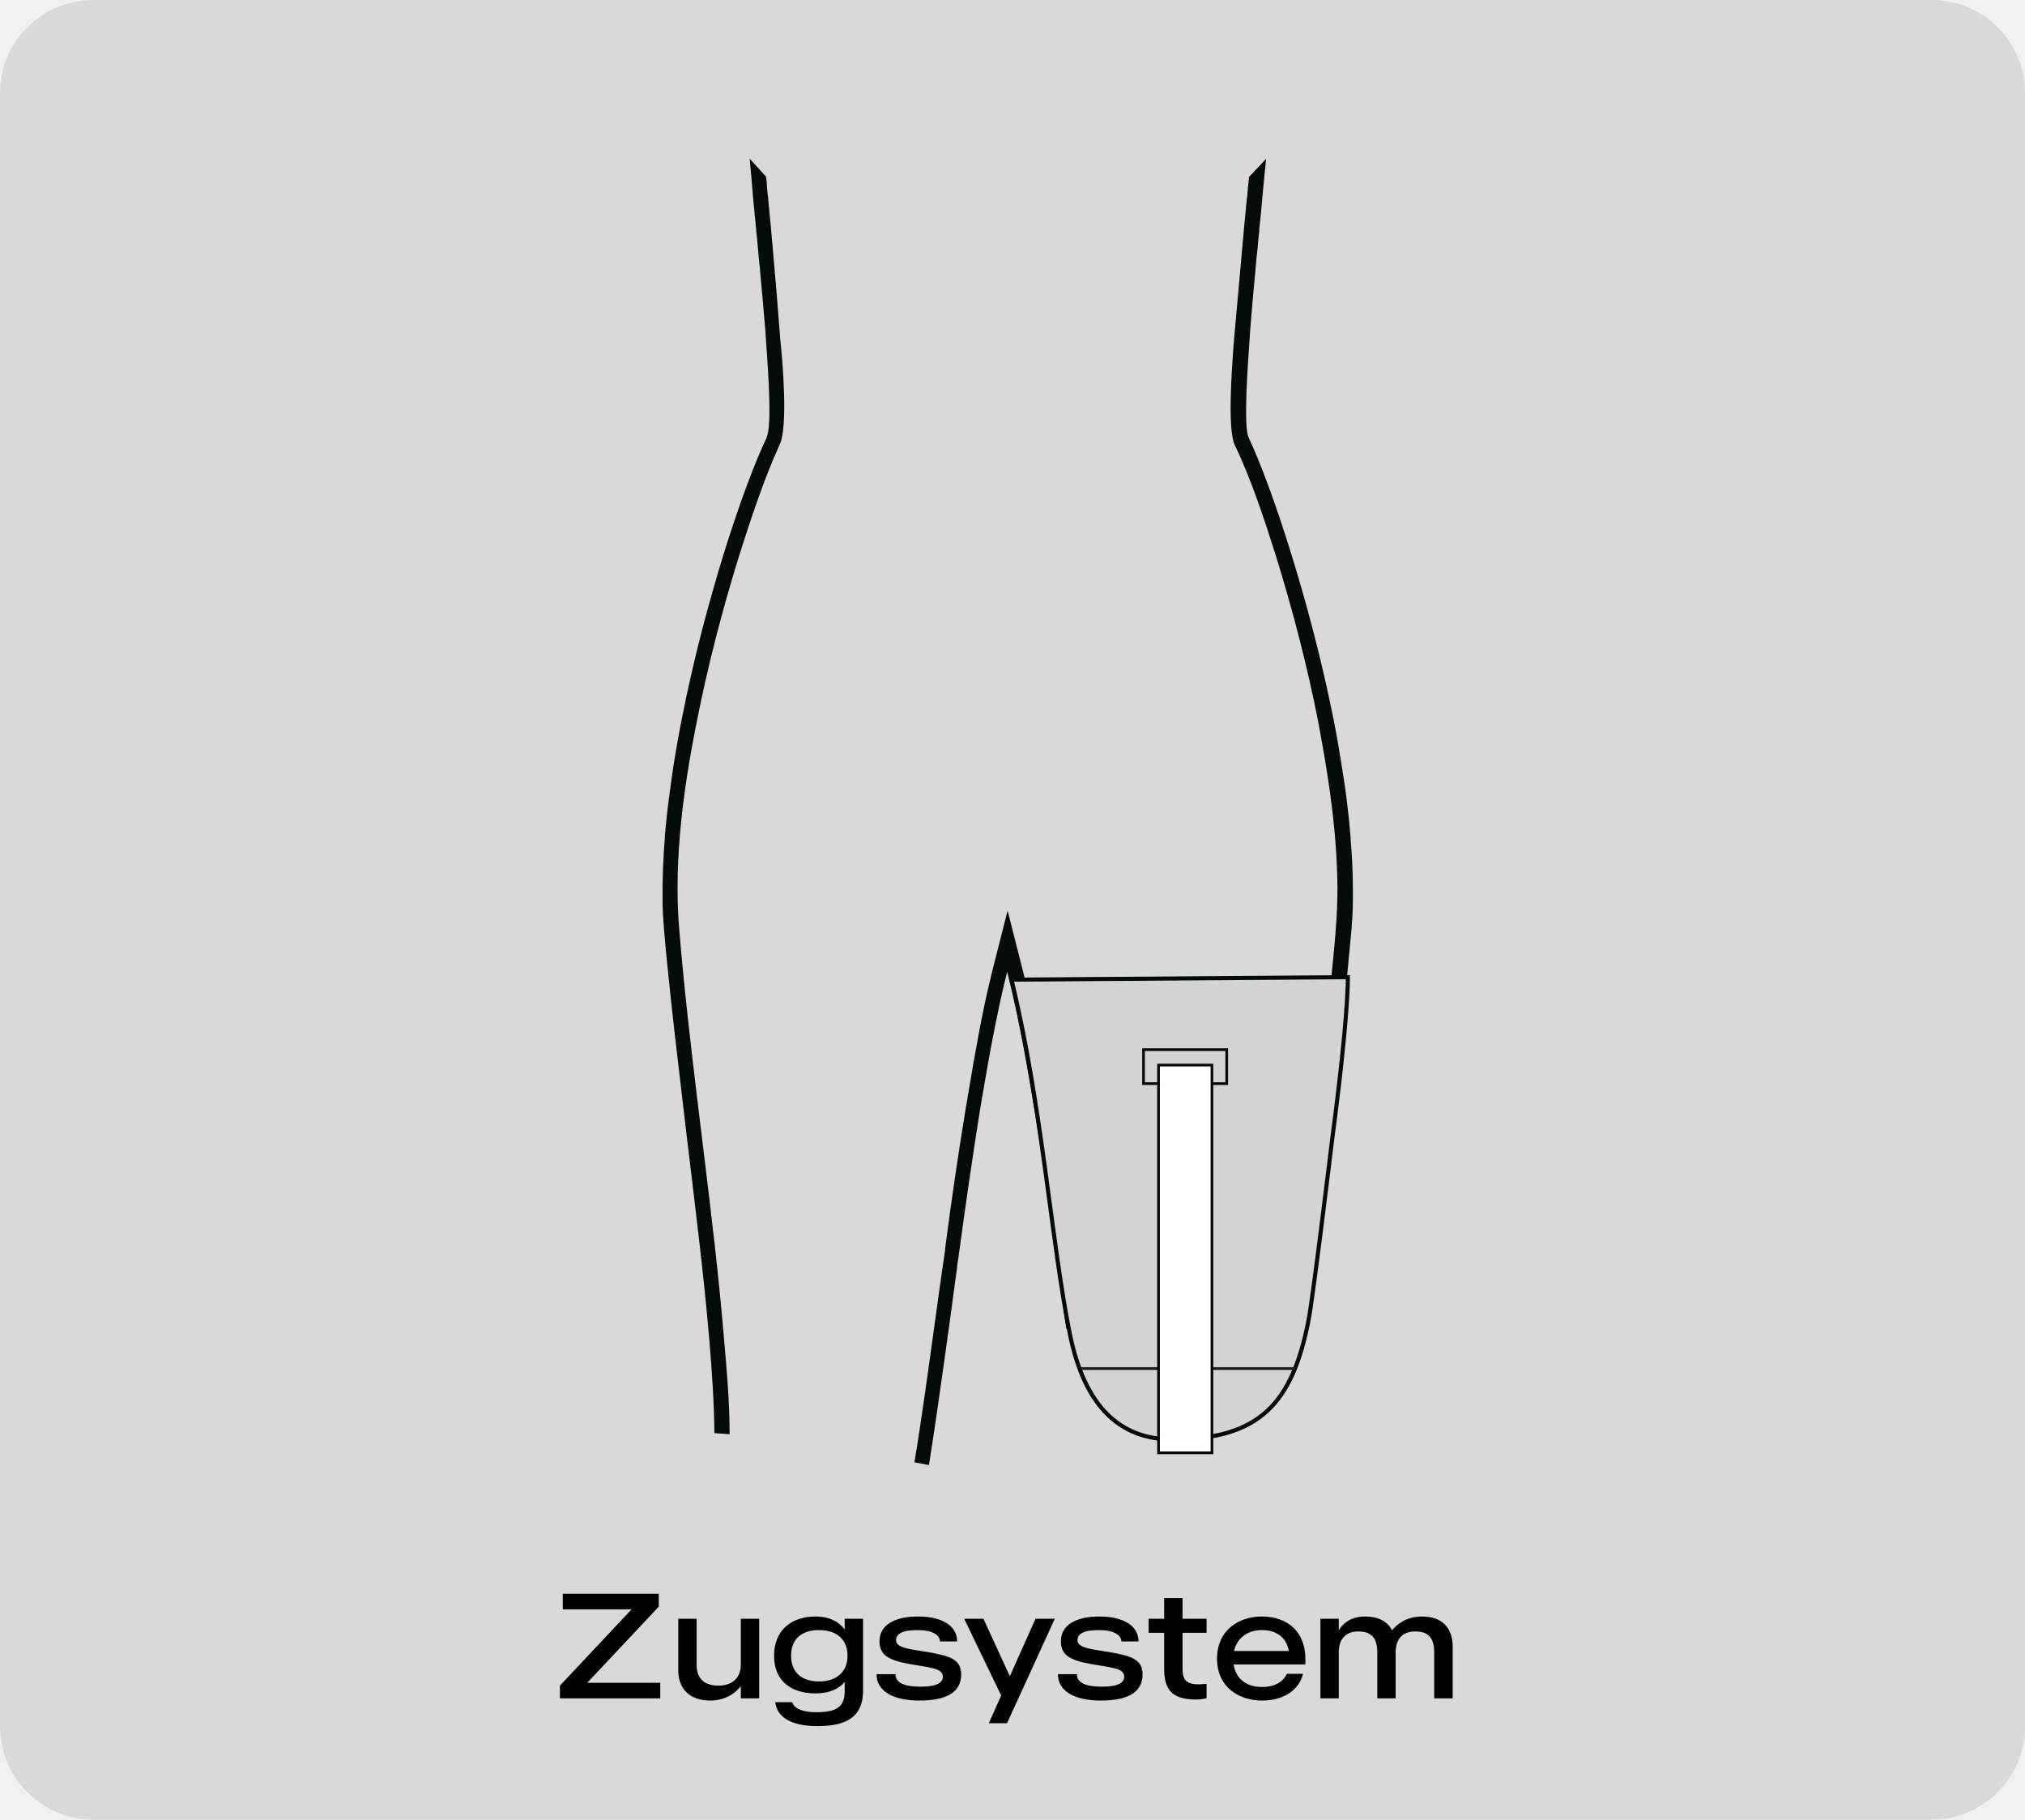
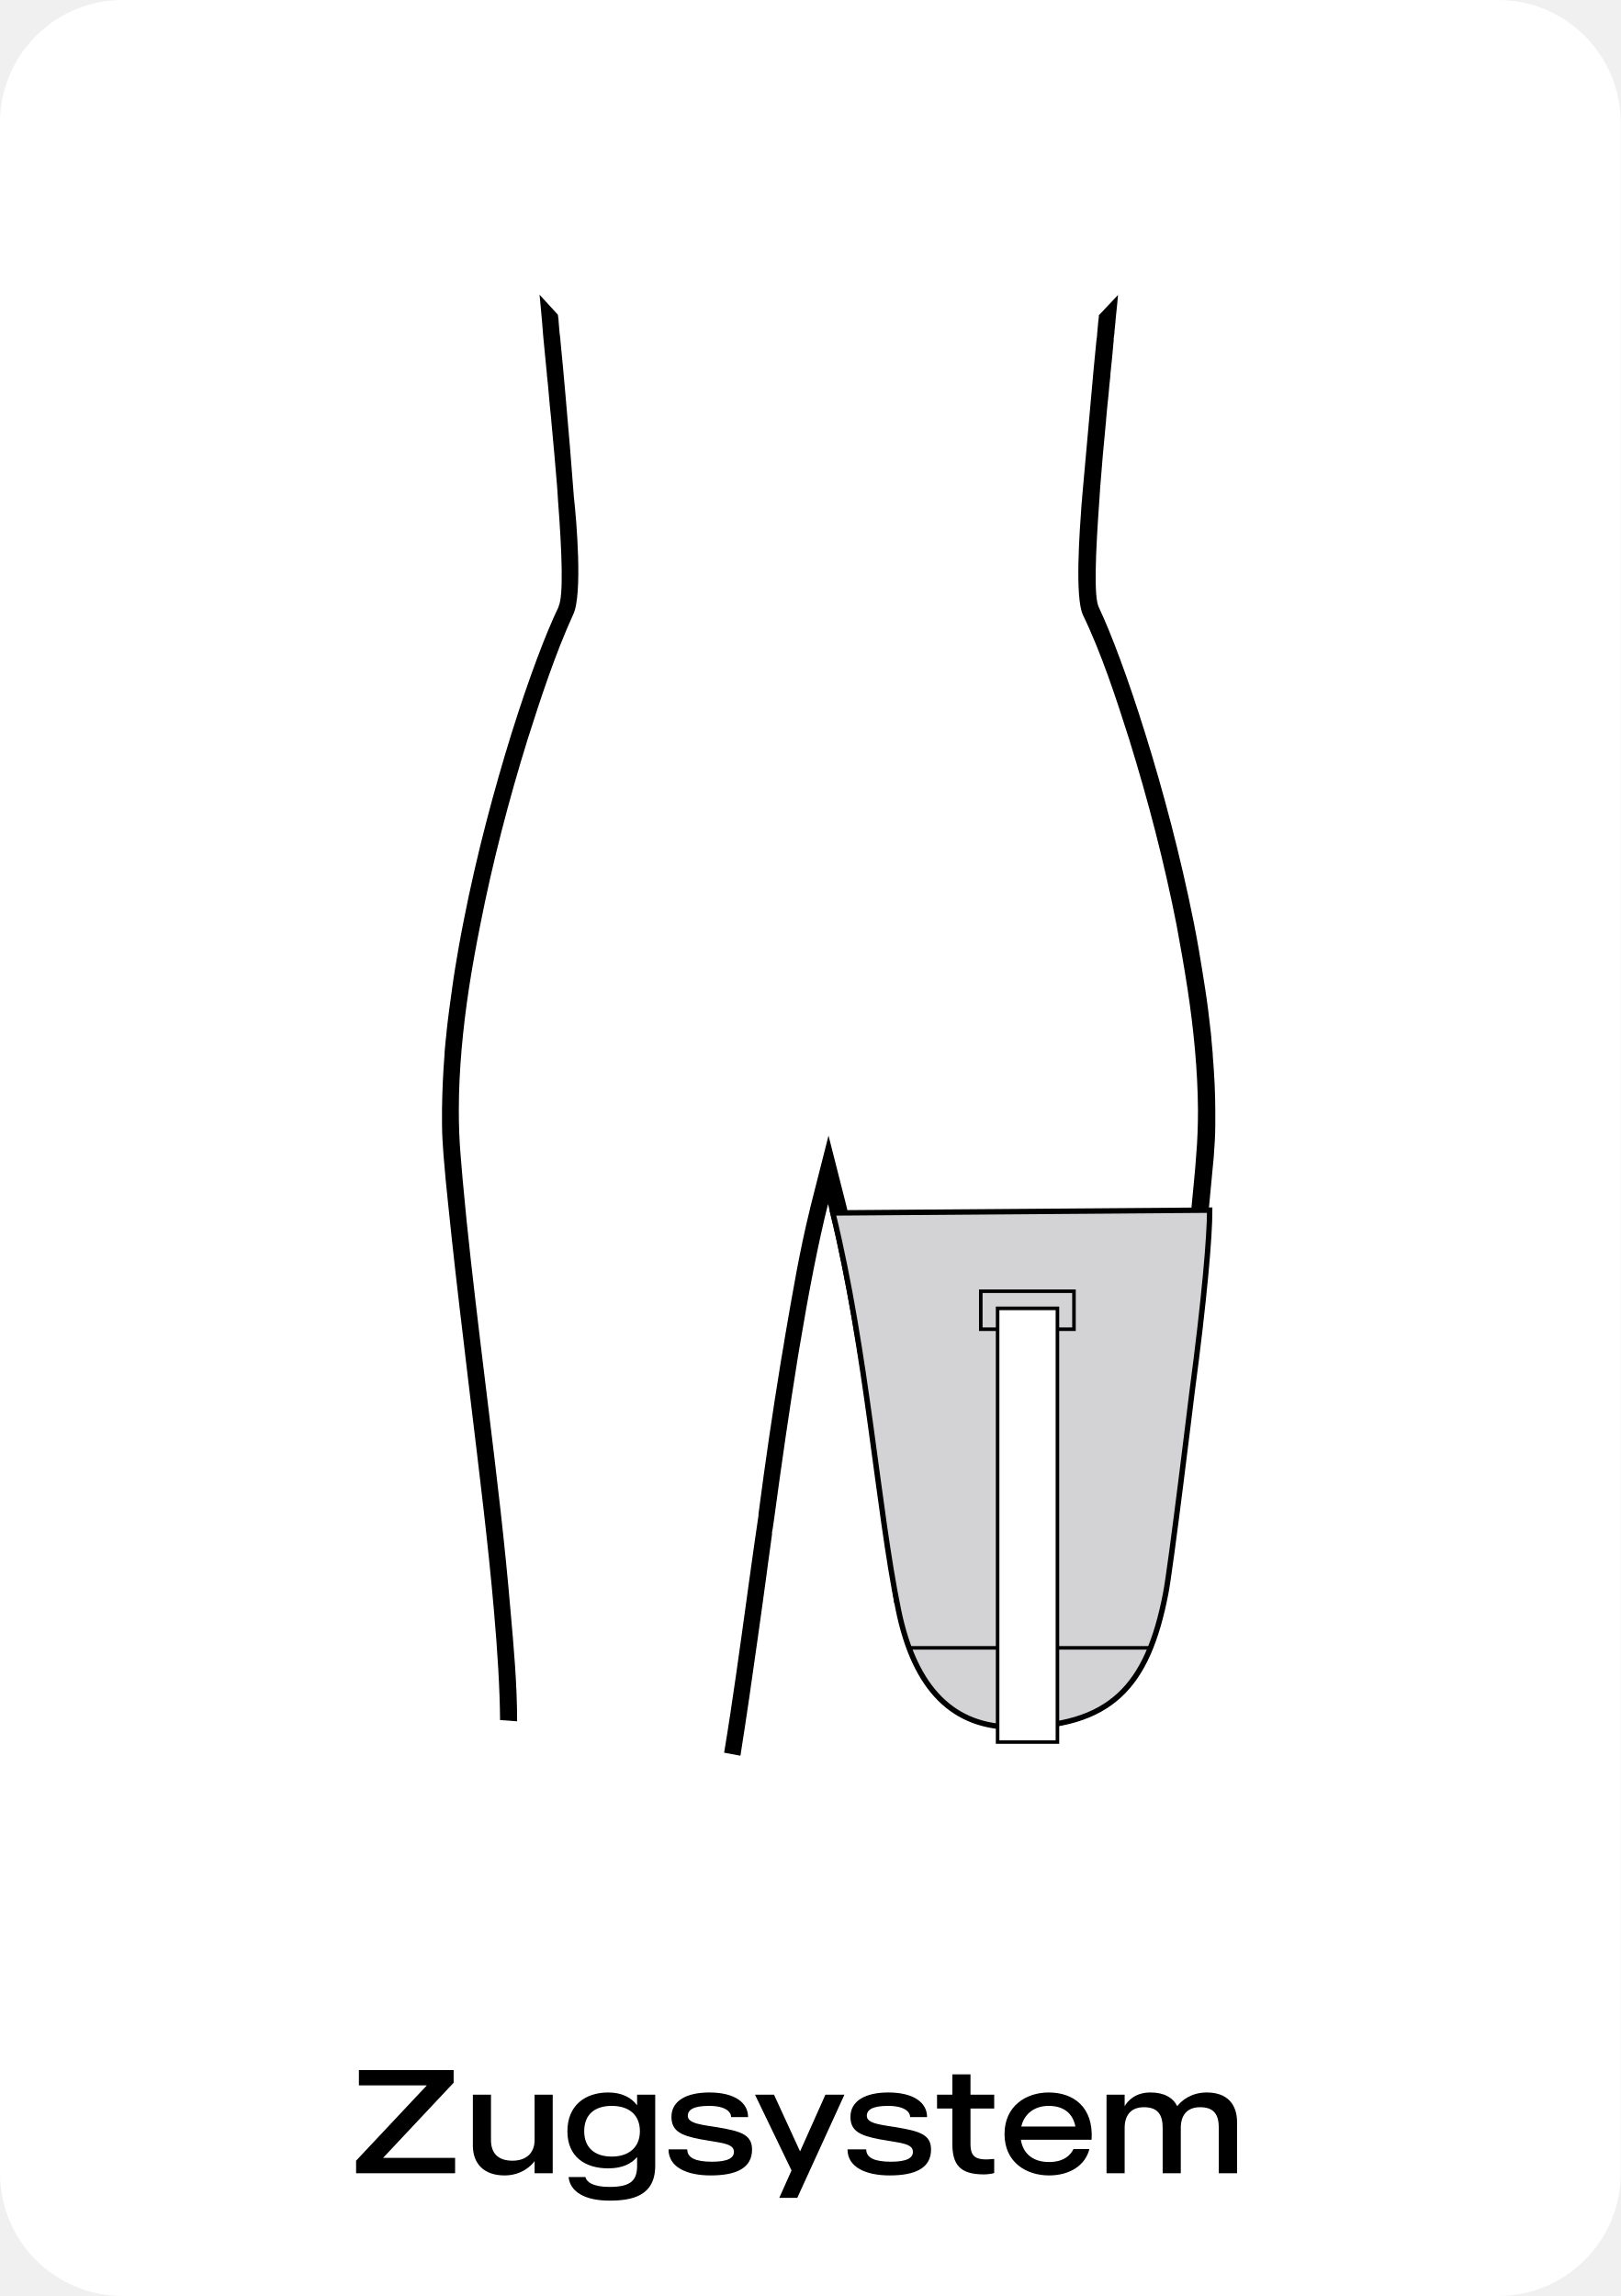
- <svg xmlns="http://www.w3.org/2000/svg" width="217" height="195" viewBox="0 0 217 195" fill="none">
-   <rect x="8.52372e-06" y="2.47442e-05" width="217" height="195" rx="10" fill="#D9D9D9" />
-   <g clip-path="url(#clip0_4143_730)">
-     <path fill-rule="evenodd" clip-rule="evenodd" d="M99.548 157C100.108 153.456 100.668 149.597 101.228 145.567C101.496 143.601 101.789 141.611 102.057 139.572L102.154 138.82C102.3 137.825 102.422 136.805 102.568 135.786V135.592C102.666 135.131 102.714 134.645 102.787 134.184C103.494 128.941 104.249 123.747 105.028 118.893C105.077 118.553 105.15 118.213 105.199 117.873C106.051 112.752 106.953 108.043 107.927 104.135C108.926 108.043 109.827 112.752 110.679 117.898C110.728 118.213 110.777 118.553 110.85 118.893C111.654 123.771 112.384 128.99 113.115 134.184C113.188 134.669 113.237 135.131 113.31 135.616V135.786C113.481 136.781 113.602 137.752 113.749 138.723L113.895 139.767C114.016 140.64 114.138 141.514 114.26 142.388H115.916C115.868 142.097 115.843 141.83 115.795 141.538C115.697 140.883 115.624 140.228 115.527 139.548C115.259 137.679 115.015 135.81 114.747 133.941V133.796C114.09 128.941 113.408 124.087 112.604 119.184C112.506 118.65 112.433 118.116 112.336 117.606C111.605 113.286 110.801 108.893 109.754 104.621V104.597C109.681 104.305 109.608 104.014 109.535 103.723L107.976 97.582L106.417 103.723C106.344 104.014 106.271 104.305 106.198 104.597V104.621C105.199 108.65 104.517 112.776 103.81 116.854C103.762 117.097 103.737 117.339 103.689 117.606C103.591 118.14 103.518 118.65 103.421 119.184C102.617 124.111 101.91 128.966 101.277 133.82V133.966C100.985 135.907 100.717 137.849 100.449 139.767C100.376 140.349 100.279 140.932 100.205 141.538C99.499 146.635 98.817 151.708 97.989 156.708" fill="#050A0A" />
-     <path fill-rule="evenodd" clip-rule="evenodd" d="M133.844 18.918C133.844 19.16 133.795 19.403 133.771 19.67C133.747 20.034 133.698 20.398 133.673 20.762C133.673 20.981 133.625 21.199 133.6 21.418C133.43 23.165 133.259 24.888 133.113 26.636C132.821 29.888 132.529 33.141 132.236 36.417C132.236 36.587 132.212 36.782 132.188 37C131.993 39.67 131.53 45.981 132.309 47.68C134.112 51.417 135.5 55.714 136.743 59.621C138.545 65.447 140.104 71.442 141.273 77.413C141.639 79.379 142.004 81.442 142.321 83.529C142.905 87.364 143.295 91.32 143.319 95.131C143.319 96.587 143.271 98.044 143.149 99.451C143.1 100.228 143.027 101.005 142.954 101.782C142.491 106.976 141.882 112.121 141.273 117.243C141.005 119.597 140.713 121.976 140.421 124.33C139.69 130.35 138.935 136.393 138.375 142.413H140.055C140.591 136.369 141.419 129.573 142.272 122.607C142.491 120.884 142.686 119.16 142.905 117.437C143.441 112.995 143.953 108.529 144.391 104.233C144.537 102.655 144.683 101.126 144.829 99.597C144.903 98.602 144.976 97.583 144.976 96.539C144.976 96.078 144.976 95.592 144.976 95.131C144.976 93.456 144.878 91.684 144.732 89.888V89.767C144.683 89.306 144.659 88.869 144.61 88.408C144.61 88.238 144.586 88.068 144.562 87.874C144.562 87.801 144.562 87.728 144.537 87.631C144.391 86.272 144.221 84.864 144.001 83.481C143.806 82.243 143.612 80.981 143.392 79.719C143.246 78.845 143.076 77.971 142.905 77.097C141.639 70.738 139.958 64.451 138.302 59.136C136.645 53.796 135.013 49.452 133.82 46.927C133.357 45.932 133.503 41.976 133.893 36.563C133.917 36.175 133.941 35.811 133.966 35.447C134.112 33.481 134.307 31.32 134.526 29.063V29.015C134.599 28.189 134.672 27.364 134.77 26.515C134.818 25.932 134.867 25.349 134.94 24.767V24.621C135.062 23.553 135.159 22.461 135.257 21.369V21.199L135.33 20.665V20.616V20.544L135.427 19.573V19.5C135.525 18.675 135.671 17.024 135.671 17.024L133.868 18.942L133.844 18.918ZM78.186 153.699C78.186 150.204 77.869 146.612 77.552 143.092C77.016 136.684 76.237 130.252 75.457 123.845C75.19 121.636 74.922 119.451 74.654 117.243C74.045 112.121 73.436 106.976 72.973 101.782C72.9 101.005 72.851 100.228 72.778 99.451C72.656 98.044 72.608 96.612 72.608 95.131C72.608 91.296 72.997 87.291 73.582 83.432C73.899 81.369 74.264 79.354 74.654 77.413C75.823 71.442 77.382 65.447 79.184 59.621C80.427 55.714 81.839 51.393 83.544 47.655C84.47 45.786 83.861 38.553 83.618 36.417C83.374 33.165 83.106 29.913 82.814 26.66C82.668 24.913 82.497 23.141 82.326 21.393C82.326 21.175 82.278 20.956 82.254 20.738C82.229 20.349 82.18 19.985 82.156 19.597C82.156 19.379 82.107 19.136 82.083 18.918L80.329 17C80.329 17 80.524 18.942 80.597 19.888V19.961L80.646 20.495V20.568L80.695 21.126C80.816 22.316 80.914 23.481 81.036 24.646V24.718C81.109 25.301 81.157 25.884 81.206 26.442C81.279 27.291 81.352 28.141 81.45 28.966V29.039C81.669 31.272 81.839 33.408 82.01 35.374C82.034 35.738 82.059 36.126 82.083 36.466V36.515C82.497 41.927 82.619 45.859 82.156 46.854V46.903C80.938 49.427 79.306 53.748 77.65 59.039C75.993 64.379 74.313 70.641 73.07 77C72.9 77.874 72.729 78.748 72.583 79.597C72.364 80.859 72.145 82.146 71.974 83.408C71.779 84.816 71.585 86.199 71.439 87.583C71.439 87.655 71.439 87.752 71.414 87.825C71.414 87.971 71.39 88.117 71.365 88.286C71.317 88.723 71.292 89.16 71.244 89.597V89.694V89.767C71.097 91.563 71.024 93.335 71 95.01C71 95.495 71 95.956 71 96.442C71 97.486 71.073 98.481 71.146 99.476C71.268 101.005 71.414 102.558 71.585 104.136C72.023 108.432 72.535 112.898 73.07 117.34C73.265 119.063 73.484 120.786 73.679 122.485C74.556 129.767 75.433 136.854 75.969 143.117C76.31 147 76.529 150.544 76.554 153.578" fill="#050A0A" />
-     <path d="M108.39 104.986C111.654 118.335 112.677 133.311 114.65 142.971C116.233 150.762 120.033 154.258 125.66 154.258C134.964 154.258 138.496 150.398 140.226 141.466C140.713 139.015 142.735 122.267 142.735 122.267C143.953 113.093 144.44 107.219 144.44 104.719L108.39 104.986Z" fill="#D3D3D5" stroke="#050A0A" stroke-width="0.44" stroke-miterlimit="10" />
-     <path d="M115.819 146.66H138.789" stroke="#1D1D1B" stroke-width="0.29" stroke-miterlimit="10" />
-     <path d="M131.457 112.486H122.542V116.127H131.457V112.486Z" stroke="#050A0A" stroke-width="0.29" stroke-miterlimit="10" />
-     <path d="M129.874 114.137H124.149V155.69H129.874V114.137Z" fill="white" stroke="#050A0A" stroke-width="0.29" stroke-miterlimit="10" />
+ <svg xmlns="http://www.w3.org/2000/svg" width="132" height="187" viewBox="0 0 132 187" fill="none">
+   <rect width="132" height="187" rx="10" fill="white" />
+   <path d="M31.198 175.752H37.066V177H29.002V175.98L34.762 169.848H29.23V168.6H36.946V169.632L31.198 175.752ZM43.54 170.604H45.016V177H43.54V176.016C43.24 176.436 42.424 177.18 41.092 177.18C39.424 177.18 38.512 176.232 38.512 174.744V170.604H39.988V174.3C39.988 175.38 40.576 175.98 41.74 175.98C42.904 175.98 43.54 175.308 43.54 174.3V170.604ZM51.888 170.604H53.364V176.388C53.364 178.86 51.48 179.232 49.644 179.232C47.64 179.232 46.44 178.524 46.308 177.312H47.676C47.772 177.696 48.252 178.116 49.644 178.116C51.432 178.116 51.888 177.54 51.888 176.388V175.68C51.42 176.244 50.664 176.604 49.536 176.604C47.676 176.604 46.212 175.68 46.212 173.58C46.212 171.468 47.676 170.424 49.536 170.424C50.664 170.424 51.42 170.844 51.888 171.468V170.604ZM49.824 175.644C51.204 175.644 52.116 174.9 52.116 173.58C52.116 172.248 51.228 171.516 49.824 171.516C48.432 171.516 47.58 172.224 47.58 173.58C47.58 174.924 48.444 175.644 49.824 175.644ZM58.419 173.256C60.231 173.568 61.251 173.808 61.251 175.068C61.251 176.556 60.015 177.18 57.879 177.18C55.935 177.18 54.447 176.508 54.447 175.056H55.971C55.971 175.752 56.655 176.064 57.999 176.064C59.307 176.064 59.775 175.74 59.775 175.26C59.775 174.552 58.707 174.54 57.075 174.24C55.419 173.928 54.687 173.544 54.687 172.404C54.687 171.12 55.887 170.424 57.771 170.424C59.823 170.424 60.927 171.24 60.927 172.428H59.547C59.547 172.02 59.115 171.516 57.747 171.516C56.463 171.516 56.019 171.84 56.019 172.332C56.019 172.98 57.279 173.064 58.419 173.256ZM67.226 170.604H68.774L64.934 179.004H63.47L64.466 176.772L61.49 170.604H63.038L65.162 175.224L67.226 170.604ZM72.997 173.256C74.809 173.568 75.829 173.808 75.829 175.068C75.829 176.556 74.593 177.18 72.457 177.18C70.513 177.18 69.025 176.508 69.025 175.056H70.549C70.549 175.752 71.233 176.064 72.577 176.064C73.885 176.064 74.353 175.74 74.353 175.26C74.353 174.552 73.285 174.54 71.653 174.24C69.997 173.928 69.265 173.544 69.265 172.404C69.265 171.12 70.465 170.424 72.349 170.424C74.401 170.424 75.505 171.24 75.505 172.428H74.125C74.125 172.02 73.693 171.516 72.325 171.516C71.041 171.516 70.597 171.84 70.597 172.332C70.597 172.98 71.857 173.064 72.997 173.256ZM80.973 171.732H79.041V174.612C79.041 175.692 79.473 175.992 80.973 175.836V176.988C80.757 177.048 80.433 177.096 80.133 177.096C78.189 177.096 77.565 176.304 77.565 174.612V171.732H76.317V170.604H77.565V168.948H79.041V170.604H80.973V171.732ZM85.413 170.424C87.441 170.424 89.073 171.624 88.905 174.276H83.145C83.313 175.368 84.093 176.088 85.437 176.088C86.685 176.088 87.213 175.488 87.429 175.032H88.725C88.401 176.34 87.153 177.18 85.437 177.18C83.613 177.18 81.813 176.136 81.813 173.808C81.813 171.516 83.577 170.424 85.413 170.424ZM83.181 173.196H87.585C87.393 172.188 86.697 171.516 85.413 171.516C84.225 171.516 83.409 172.188 83.181 173.196ZM98.281 170.424C99.949 170.424 100.753 171.372 100.753 172.86V177H99.265V173.304C99.265 172.224 98.869 171.624 97.741 171.624C96.625 171.624 96.169 172.344 96.169 173.304V177H94.693V173.304C94.693 172.224 94.285 171.624 93.169 171.624C92.053 171.624 91.597 172.344 91.597 173.304V177H90.121V170.604H91.597V171.54C91.837 171.12 92.449 170.424 93.697 170.424C94.801 170.424 95.521 170.832 95.881 171.54C96.205 171.108 96.997 170.424 98.281 170.424Z" fill="black" />
+   <g clip-path="url(#clip0_9399_4560)">
+     <rect width="63" height="119" transform="translate(36 24)" fill="white" />
+     <path fill-rule="evenodd" clip-rule="evenodd" d="M60.304 142.997C60.781 139.985 61.258 136.705 61.735 133.28C61.963 131.609 62.212 129.917 62.44 128.184L62.523 127.544C62.648 126.698 62.751 125.832 62.876 124.965V124.8C62.959 124.408 63 123.996 63.062 123.604C63.664 119.148 64.306 114.732 64.97 110.606C65.012 110.317 65.074 110.029 65.115 109.74C65.841 105.387 66.608 101.384 67.438 98.063C68.288 101.384 69.055 105.387 69.781 109.76C69.823 110.029 69.864 110.317 69.926 110.606C70.611 114.753 71.233 119.189 71.855 123.604C71.917 124.016 71.959 124.408 72.021 124.821V124.965C72.166 125.811 72.27 126.637 72.394 127.462L72.519 128.349C72.622 129.092 72.726 129.834 72.83 130.577H74.24C74.198 130.33 74.177 130.103 74.136 129.855C74.053 129.298 73.991 128.741 73.908 128.163C73.68 126.575 73.472 124.986 73.244 123.398V123.274C72.684 119.148 72.104 115.021 71.419 110.854C71.337 110.4 71.274 109.946 71.191 109.513C70.569 105.84 69.885 102.106 68.993 98.475V98.455C68.931 98.207 68.869 97.959 68.806 97.712L67.479 92.492L66.152 97.712C66.09 97.959 66.028 98.207 65.966 98.455V98.475C65.115 101.9 64.535 105.407 63.933 108.873C63.892 109.08 63.871 109.286 63.83 109.513C63.747 109.967 63.684 110.4 63.602 110.854C62.917 115.042 62.316 119.168 61.777 123.294V123.418C61.528 125.069 61.3 126.719 61.072 128.349C61.009 128.844 60.926 129.339 60.864 129.855C60.263 134.188 59.682 138.499 58.977 142.749" fill="black" />
+     <path fill-rule="evenodd" clip-rule="evenodd" d="M89.502 25.63C89.502 25.836 89.461 26.043 89.44 26.269C89.419 26.579 89.378 26.888 89.357 27.198C89.357 27.384 89.316 27.569 89.295 27.755C89.15 29.24 89.005 30.705 88.88 32.191C88.631 34.955 88.382 37.72 88.134 40.505C88.134 40.649 88.113 40.814 88.092 41C87.926 43.269 87.532 48.633 88.196 50.078C89.73 53.255 90.912 56.907 91.97 60.228C93.505 65.18 94.832 70.275 95.827 75.351C96.138 77.022 96.449 78.775 96.719 80.55C97.217 83.809 97.548 87.172 97.569 90.411C97.569 91.649 97.528 92.887 97.424 94.084C97.382 94.744 97.32 95.404 97.258 96.064C96.864 100.479 96.346 104.853 95.827 109.206C95.599 111.208 95.35 113.229 95.101 115.231C94.479 120.347 93.836 125.484 93.359 130.601H94.79C95.246 125.464 95.952 119.687 96.677 113.766C96.864 112.301 97.03 110.836 97.217 109.371C97.673 105.596 98.108 101.8 98.482 98.148C98.606 96.807 98.73 95.507 98.855 94.207C98.917 93.362 98.979 92.495 98.979 91.608C98.979 91.216 98.979 90.803 98.979 90.411C98.979 88.988 98.896 87.482 98.772 85.955V85.852C98.73 85.46 98.71 85.089 98.668 84.697C98.668 84.552 98.647 84.408 98.627 84.243C98.627 84.181 98.627 84.119 98.606 84.036C98.482 82.881 98.336 81.684 98.15 80.508C97.984 79.456 97.818 78.383 97.631 77.311C97.507 76.568 97.362 75.825 97.217 75.082C96.138 69.677 94.707 64.334 93.297 59.816C91.887 55.277 90.498 51.584 89.482 49.438C89.088 48.592 89.212 45.229 89.544 40.629C89.564 40.298 89.585 39.989 89.606 39.68C89.73 38.008 89.896 36.172 90.083 34.254V34.212C90.145 33.511 90.207 32.809 90.29 32.087C90.332 31.592 90.373 31.097 90.436 30.602V30.478C90.539 29.57 90.622 28.642 90.705 27.714V27.569L90.767 27.115V27.074V27.012L90.85 26.187V26.125C90.933 25.424 91.058 24.021 91.058 24.021L89.523 25.651L89.502 25.63ZM42.117 140.194C42.117 137.223 41.848 134.17 41.578 131.178C41.122 125.732 40.459 120.265 39.795 114.818C39.567 112.941 39.339 111.084 39.111 109.206C38.592 104.853 38.074 100.479 37.68 96.064C37.617 95.404 37.576 94.744 37.514 94.084C37.41 92.887 37.369 91.67 37.369 90.411C37.369 87.152 37.7 83.748 38.198 80.467C38.468 78.714 38.779 77.001 39.111 75.351C40.106 70.275 41.433 65.18 42.968 60.228C44.025 56.907 45.228 53.234 46.68 50.057C47.468 48.468 46.949 42.32 46.742 40.505C46.535 37.74 46.306 34.976 46.058 32.211C45.933 30.726 45.788 29.22 45.643 27.734C45.643 27.549 45.601 27.363 45.581 27.177C45.56 26.847 45.518 26.538 45.498 26.207C45.498 26.022 45.456 25.816 45.435 25.63L43.942 24C43.942 24 44.108 25.651 44.17 26.455V26.517L44.212 26.971V27.033L44.254 27.507C44.357 28.518 44.44 29.509 44.544 30.499V30.561C44.606 31.056 44.648 31.551 44.689 32.026C44.751 32.748 44.813 33.47 44.896 34.171V34.233C45.083 36.131 45.228 37.947 45.373 39.618C45.394 39.927 45.415 40.257 45.435 40.546V40.587C45.788 45.188 45.892 48.53 45.498 49.376V49.417C44.461 51.563 43.071 55.235 41.661 59.733C40.251 64.272 38.82 69.595 37.763 75C37.617 75.743 37.472 76.485 37.348 77.207C37.161 78.28 36.975 79.374 36.83 80.447C36.664 81.643 36.498 82.819 36.373 83.995C36.373 84.057 36.373 84.14 36.352 84.201C36.352 84.325 36.332 84.449 36.311 84.593C36.27 84.965 36.249 85.336 36.207 85.707V85.79V85.852C36.083 87.379 36.021 88.885 36 90.308C36 90.721 36 91.113 36 91.525C36 92.413 36.062 93.258 36.124 94.104C36.228 95.404 36.352 96.725 36.498 98.066C36.871 101.717 37.306 105.513 37.763 109.289C37.929 110.754 38.115 112.218 38.281 113.663C39.028 119.852 39.774 125.876 40.23 131.199C40.521 134.5 40.707 137.512 40.728 140.091" fill="black" />
+     <path d="M67.832 98.789C70.611 110.137 71.482 122.866 73.162 131.077C74.51 137.7 77.745 140.671 82.535 140.671C90.457 140.671 93.463 137.39 94.936 129.798C95.35 127.714 97.072 113.479 97.072 113.479C98.109 105.68 98.523 100.687 98.523 98.562L67.832 98.789Z" fill="#D3D3D5" stroke="black" stroke-width="0.44" stroke-miterlimit="10" />
+     <path d="M74.157 134.211H93.712" stroke="black" stroke-width="0.29" stroke-miterlimit="10" />
+     <path d="M87.47 105.164H79.88V108.259H87.47V105.164Z" stroke="black" stroke-width="0.29" stroke-miterlimit="10" />
+     <path d="M86.122 106.562H81.249V141.883H86.122V106.562Z" fill="white" stroke="black" stroke-width="0.29" stroke-miterlimit="10" />
  </g>
-   <path d="M62.931 180.336H70.755V182H60.003V180.64L67.683 172.464H60.307V170.8H70.595V172.176L62.931 180.336ZM79.386 173.472H81.355V182H79.386V180.688C78.987 181.248 77.898 182.24 76.123 182.24C73.898 182.24 72.683 180.976 72.683 178.992V173.472H74.65V178.4C74.65 179.84 75.434 180.64 76.987 180.64C78.538 180.64 79.386 179.744 79.386 178.4V173.472ZM90.517 173.472H92.485V181.184C92.485 184.48 89.973 184.976 87.525 184.976C84.853 184.976 83.253 184.032 83.077 182.416H84.901C85.029 182.928 85.669 183.488 87.525 183.488C89.909 183.488 90.517 182.72 90.517 181.184V180.24C89.893 180.992 88.885 181.472 87.381 181.472C84.901 181.472 82.949 180.24 82.949 177.44C82.949 174.624 84.901 173.232 87.381 173.232C88.885 173.232 89.893 173.792 90.517 174.624V173.472ZM87.765 180.192C89.605 180.192 90.821 179.2 90.821 177.44C90.821 175.664 89.637 174.688 87.765 174.688C85.909 174.688 84.773 175.632 84.773 177.44C84.773 179.232 85.925 180.192 87.765 180.192ZM99.225 177.008C101.641 177.424 103.001 177.744 103.001 179.424C103.001 181.408 101.353 182.24 98.505 182.24C95.913 182.24 93.929 181.344 93.929 179.408H95.961C95.961 180.336 96.873 180.752 98.665 180.752C100.409 180.752 101.033 180.32 101.033 179.68C101.033 178.736 99.609 178.72 97.433 178.32C95.225 177.904 94.249 177.392 94.249 175.872C94.249 174.16 95.849 173.232 98.361 173.232C101.097 173.232 102.569 174.32 102.569 175.904H100.729C100.729 175.36 100.153 174.688 98.329 174.688C96.617 174.688 96.025 175.12 96.025 175.776C96.025 176.64 97.705 176.752 99.225 177.008ZM110.968 173.472H113.032L107.912 184.672H105.96L107.288 181.696L103.32 173.472H105.384L108.216 179.632L110.968 173.472ZM118.663 177.008C121.079 177.424 122.439 177.744 122.439 179.424C122.439 181.408 120.791 182.24 117.943 182.24C115.351 182.24 113.367 181.344 113.367 179.408H115.399C115.399 180.336 116.311 180.752 118.103 180.752C119.847 180.752 120.471 180.32 120.471 179.68C120.471 178.736 119.047 178.72 116.871 178.32C114.663 177.904 113.687 177.392 113.687 175.872C113.687 174.16 115.287 173.232 117.799 173.232C120.535 173.232 122.007 174.32 122.007 175.904H120.167C120.167 175.36 119.591 174.688 117.767 174.688C116.055 174.688 115.463 175.12 115.463 175.776C115.463 176.64 117.143 176.752 118.663 177.008ZM129.297 174.976H126.721V178.816C126.721 180.256 127.297 180.656 129.297 180.448V181.984C129.009 182.064 128.577 182.128 128.177 182.128C125.585 182.128 124.753 181.072 124.753 178.816V174.976H123.089V173.472H124.753V171.264H126.721V173.472H129.297V174.976ZM135.218 173.232C137.922 173.232 140.098 174.832 139.874 178.368H132.194C132.418 179.824 133.458 180.784 135.25 180.784C136.914 180.784 137.618 179.984 137.906 179.376H139.634C139.202 181.12 137.538 182.24 135.25 182.24C132.818 182.24 130.418 180.848 130.418 177.744C130.418 174.688 132.77 173.232 135.218 173.232ZM132.242 176.928H138.114C137.858 175.584 136.93 174.688 135.218 174.688C133.634 174.688 132.546 175.584 132.242 176.928ZM152.375 173.232C154.599 173.232 155.671 174.496 155.671 176.48V182H153.687V177.072C153.687 175.632 153.159 174.832 151.655 174.832C150.167 174.832 149.559 175.792 149.559 177.072V182H147.591V177.072C147.591 175.632 147.047 174.832 145.559 174.832C144.071 174.832 143.463 175.792 143.463 177.072V182H141.495V173.472H143.463V174.72C143.783 174.16 144.599 173.232 146.263 173.232C147.735 173.232 148.695 173.776 149.175 174.72C149.607 174.144 150.663 173.232 152.375 173.232Z" fill="black" />
  <defs>
-     <clipPath id="clip0_4143_730">
-       <rect width="74" height="140" fill="white" transform="translate(71 17)" />
+     <clipPath id="clip0_9399_4560">
+       <rect width="63" height="119" fill="white" transform="translate(36 24)" />
    </clipPath>
  </defs>
</svg>
